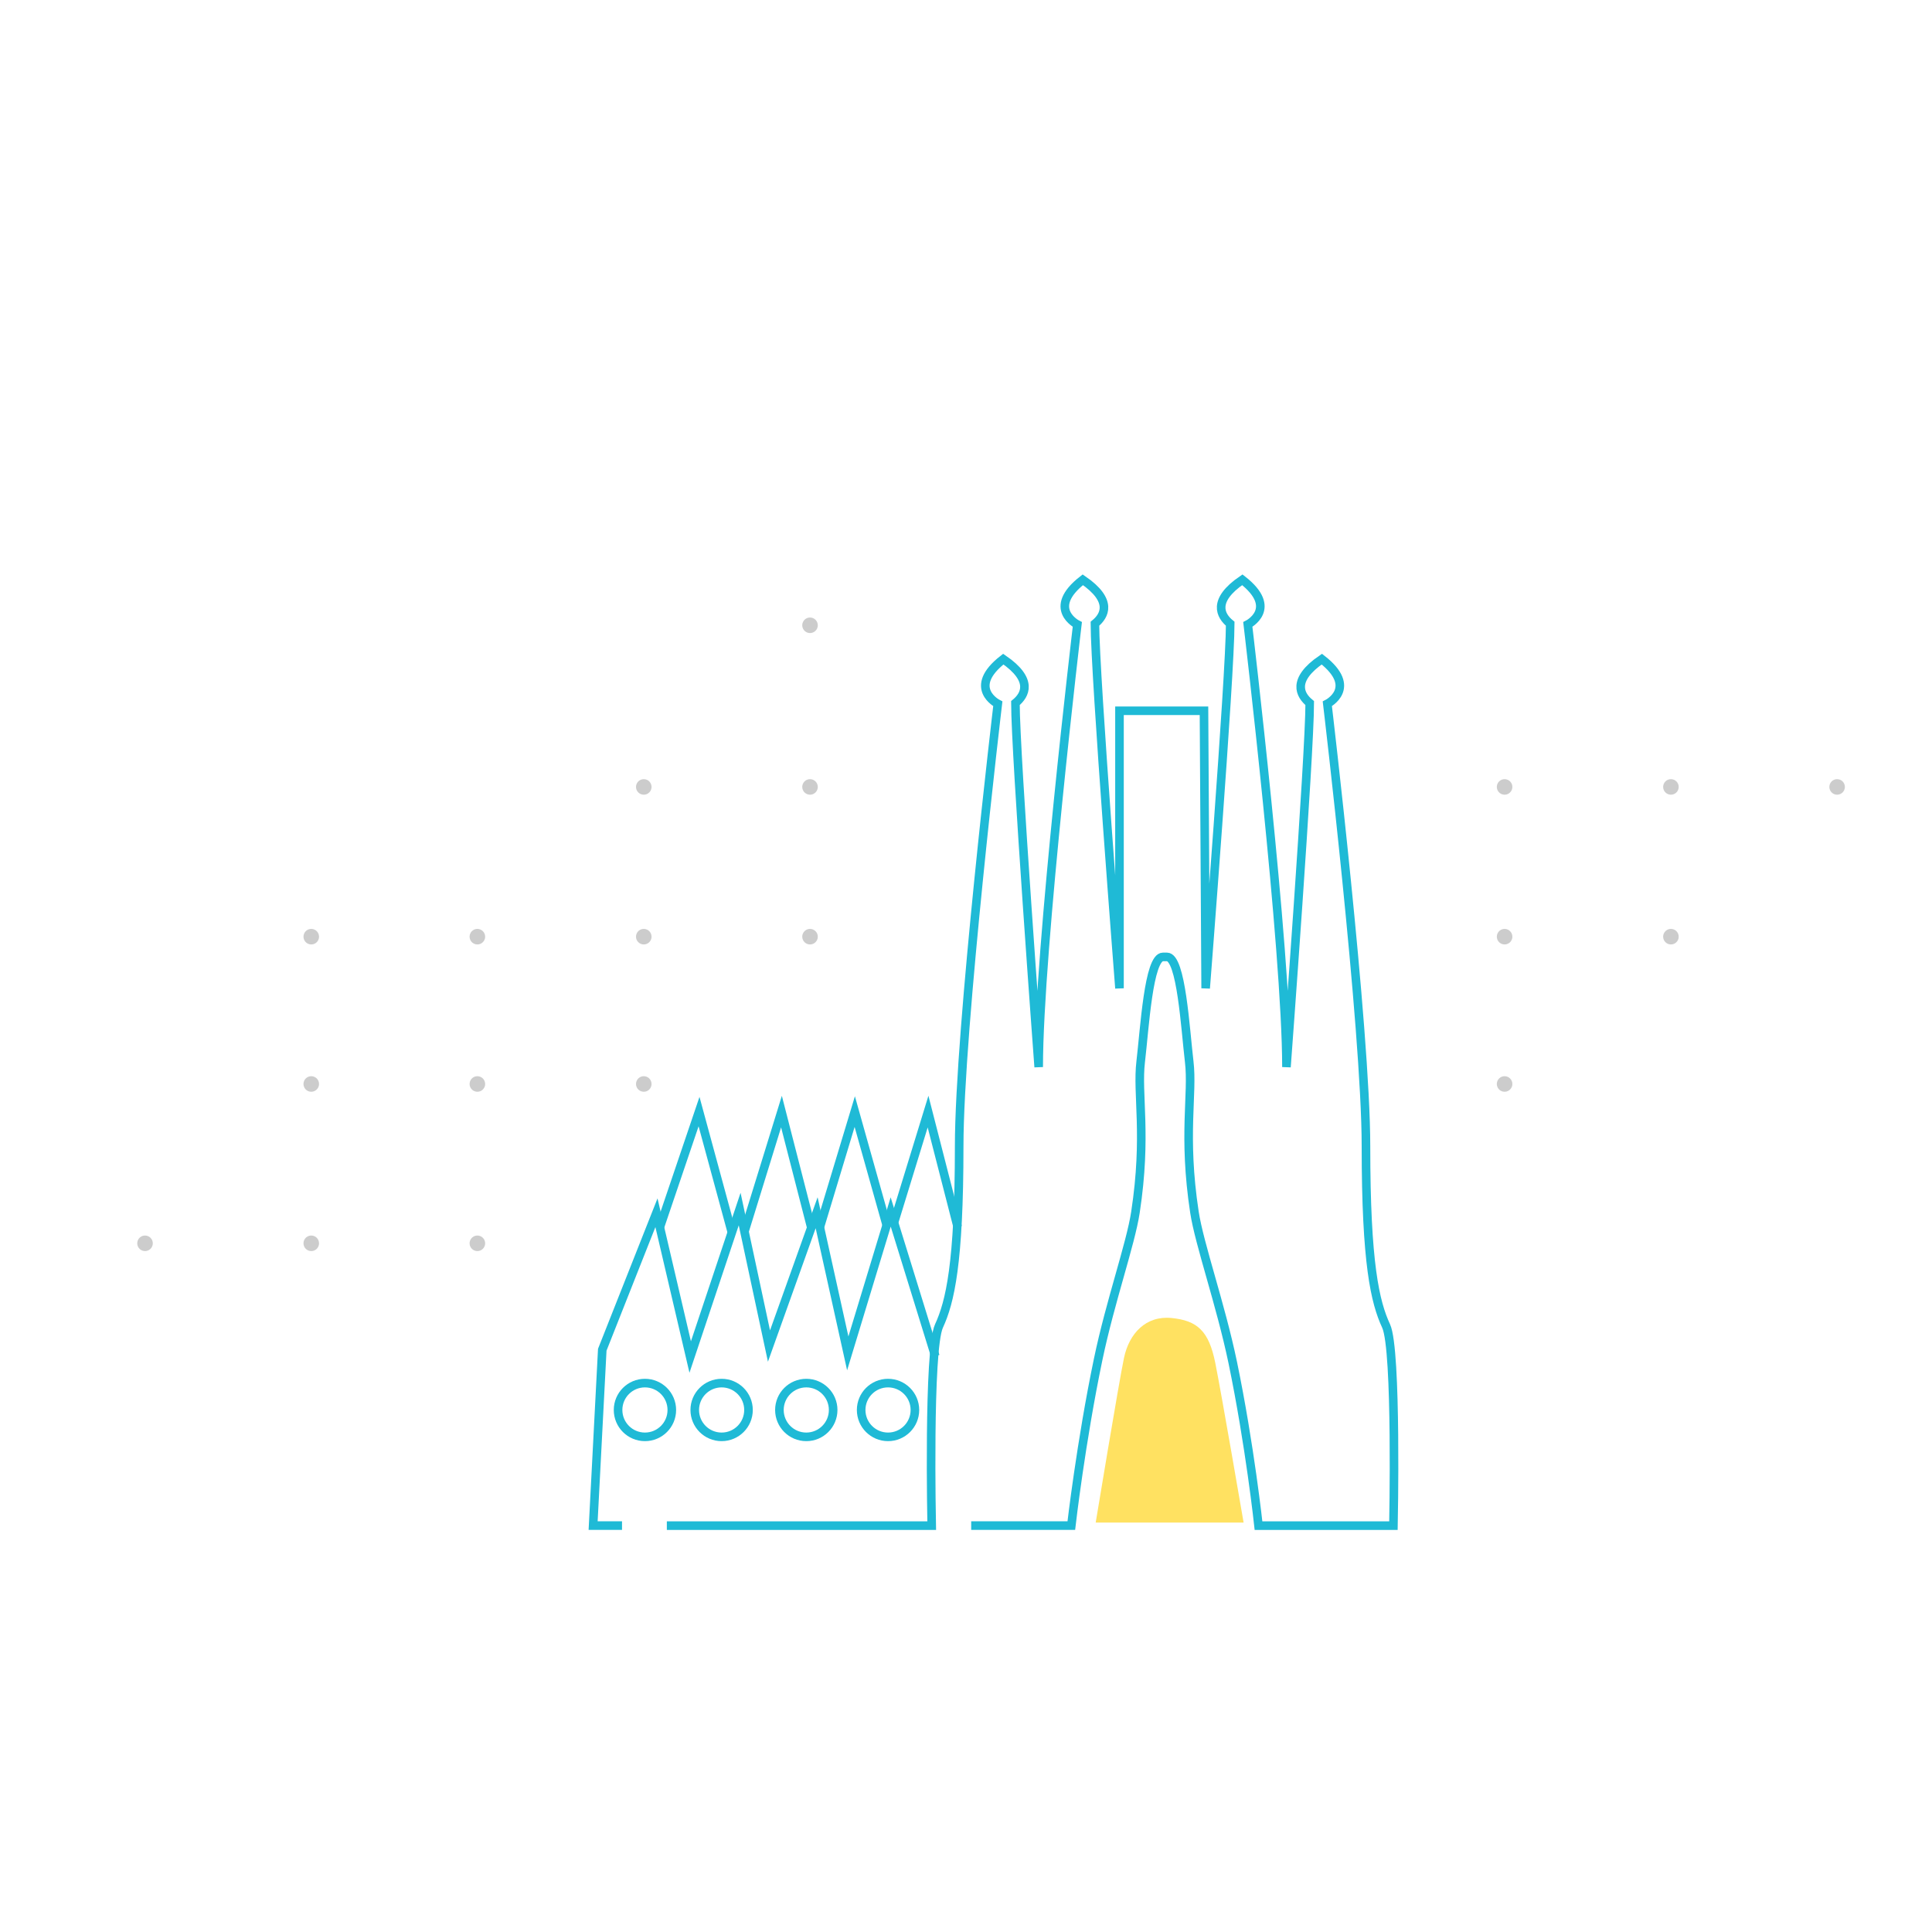
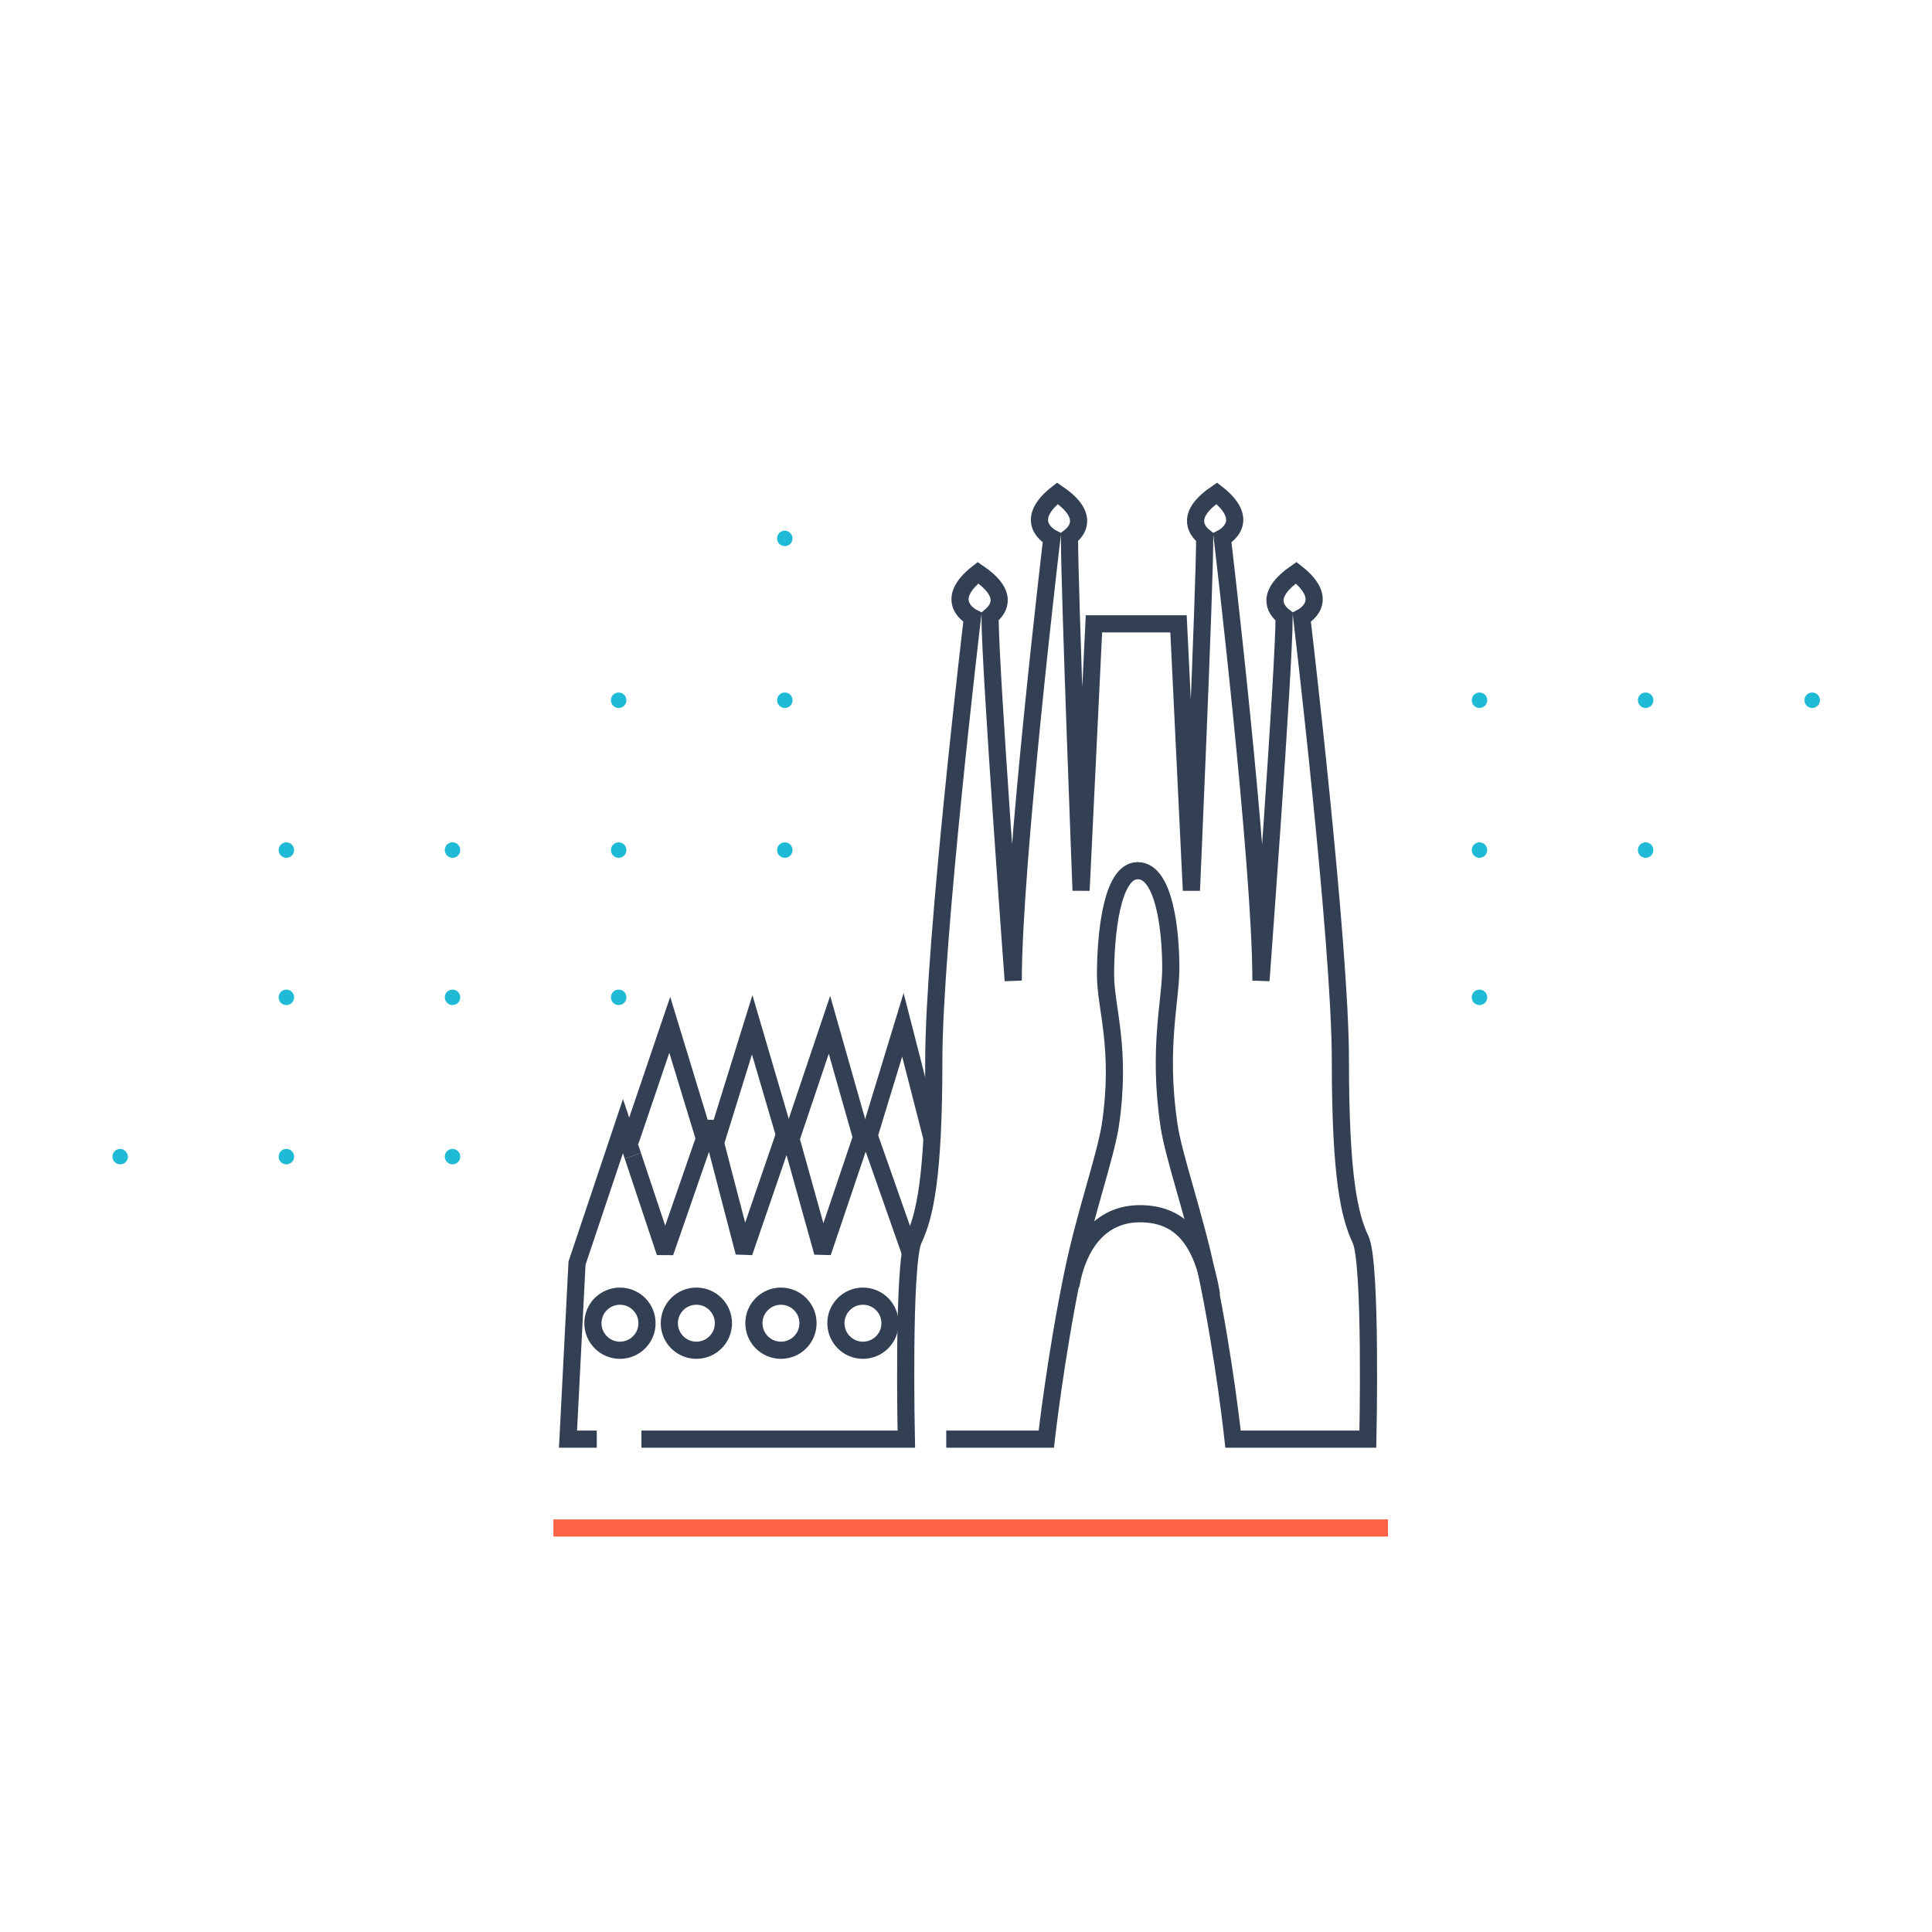
- <svg xmlns="http://www.w3.org/2000/svg" viewBox="0 0 450 450">
-   <defs>
-     <style>.a{fill:#ffe161;}.b,.c{fill:none;stroke:#1fbad6;stroke-miterlimit:10;stroke-width:2px;}.b{fill-rule:evenodd;}.d{fill:#ccc;}</style>
-   </defs>
-   <path class="a" d="M255.21,354.63h34.45s-5.09-29.66-6.59-37.15-4.19-9.89-10.18-10.49-9.89,3.6-11.09,9.29S255.21,354.63,255.21,354.63Z" />
-   <polyline class="b" points="217.85 315.88 207.46 282.29 197.46 315.23 190.21 282.47 179.11 313.52 172.28 281.61 160.76 316.08 152.9 282.47 140.28 314.38 138.15 355.34 144.88 355.34" />
-   <polyline class="b" points="153.66 285.94 162.82 258.91 170.48 287.1" />
-   <polyline class="b" points="173.38 286.89 182.02 258.91 188.93 285.79" />
-   <polyline class="b" points="190.94 285.9 199.09 258.91 206.5 285.27" />
-   <polyline class="b" points="208.21 284.81 216.16 258.91 223.06 285.79" />
-   <path class="b" d="M226.21,355.34h23.32s2.23-19.43,6.25-38.7c2.84-13.6,7.56-26.84,8.69-34.29,2.75-18,.31-27.44,1.22-35.07s1.83-24.4,5.19-24.4h.93c3.35,0,4.27,16.78,5.18,24.4s-1.52,17.08,1.22,35.07c1.13,7.42,6.09,21.43,8.92,35,4,19.32,6,38,6,38h31.43s.85-41-1.71-46.51-4.69-14.51-4.69-41.82-9-103.09-9-103.09,7.34-3.71-1.28-10.41c-7.09,4.85-5.09,8.39-2.82,10.24,0,11.95-5.42,84.78-5.42,84.78,0-27.31-9-103.09-9-103.09s7.34-3.71-1.28-10.41c-7.1,4.85-5.09,8.39-2.82,10.24,0,11.95-5.72,84.91-5.72,84.91l-.39-64.64H260.75v64.64s-5.72-73-5.72-84.91c2.27-1.85,4.27-5.39-2.82-10.24-8.62,6.7-1.28,10.41-1.28,10.41s-9,75.78-9,103.09c0,0-5.42-72.83-5.42-84.78,2.27-1.85,4.27-5.39-2.82-10.24-8.62,6.7-1.28,10.41-1.28,10.41s-9,75.78-9,103.09-2.14,36.27-4.7,41.82-1.7,46.51-1.7,46.51H155.32" />
-   <circle class="c" cx="150.22" cy="328.41" r="6.26" />
-   <circle class="c" cx="168.08" cy="328.41" r="6.26" />
-   <circle class="c" cx="187.8" cy="328.41" r="6.26" />
-   <circle class="c" cx="206.84" cy="328.41" r="6.26" />
-   <path class="d" d="M190.48,145.63a1.81,1.81,0,1,1-1.8-1.8A1.81,1.81,0,0,1,190.48,145.63Z" />
-   <path class="d" d="M74.31,252.47a1.81,1.81,0,1,1-1.8-1.8A1.81,1.81,0,0,1,74.31,252.47Z" />
-   <path class="d" d="M74.31,289.58a1.81,1.81,0,1,1-1.8-1.8A1.81,1.81,0,0,1,74.31,289.58Z" />
-   <path class="d" d="M151.76,183.29a1.81,1.81,0,1,1-1.8-1.81A1.81,1.81,0,0,1,151.76,183.29Z" />
-   <path class="d" d="M35.59,289.58a1.81,1.81,0,1,1-1.8-1.8A1.81,1.81,0,0,1,35.59,289.58Z" />
-   <path class="d" d="M190.48,183.29a1.81,1.81,0,1,1-1.8-1.81A1.81,1.81,0,0,1,190.48,183.29Z" />
-   <path class="d" d="M391,183.29a1.81,1.81,0,1,1-1.8-1.81A1.8,1.8,0,0,1,391,183.29Z" />
-   <path class="d" d="M429.71,183.29a1.81,1.81,0,1,1-1.81-1.81A1.81,1.81,0,0,1,429.71,183.29Z" />
-   <path class="d" d="M74.31,218.16a1.81,1.81,0,1,1-1.8-1.8A1.81,1.81,0,0,1,74.31,218.16Z" />
-   <path class="d" d="M113,218.16a1.81,1.81,0,1,1-1.81-1.8A1.81,1.81,0,0,1,113,218.16Z" />
-   <path class="d" d="M151.76,218.16a1.81,1.81,0,1,1-1.8-1.8A1.81,1.81,0,0,1,151.76,218.16Z" />
-   <path class="d" d="M190.48,218.16a1.81,1.81,0,1,1-1.8-1.8A1.81,1.81,0,0,1,190.48,218.16Z" />
-   <path class="d" d="M113,252.47a1.81,1.81,0,1,1-1.81-1.8A1.81,1.81,0,0,1,113,252.47Z" />
-   <path class="d" d="M151.76,252.47a1.81,1.81,0,1,1-1.8-1.8A1.81,1.81,0,0,1,151.76,252.47Z" />
-   <path class="d" d="M113,289.58a1.81,1.81,0,1,1-1.81-1.8A1.81,1.81,0,0,1,113,289.58Z" />
-   <path class="d" d="M352.26,183.29a1.81,1.81,0,1,1-1.8-1.81A1.81,1.81,0,0,1,352.26,183.29Z" />
-   <path class="d" d="M352.26,218.16a1.81,1.81,0,1,1-1.8-1.8A1.81,1.81,0,0,1,352.26,218.16Z" />
-   <path class="d" d="M391,218.16a1.81,1.81,0,1,1-1.8-1.8A1.8,1.8,0,0,1,391,218.16Z" />
-   <path class="d" d="M352.26,252.47a1.81,1.81,0,1,1-1.8-1.8A1.81,1.81,0,0,1,352.26,252.47Z" />
+ <svg xmlns="http://www.w3.org/2000/svg" version="1.1" id="Layer_1" x="0px" y="0px" viewBox="0 0 450 450" style="enable-background:new 0 0 450 450;" xml:space="preserve">
+   <style type="text/css">
+ 	.st0{fill:none;stroke:#FF6346;stroke-width:4;stroke-miterlimit:10;}
+ 	.st1{fill:none;stroke:#334054;stroke-width:4;stroke-miterlimit:10;}
+ 	.st2{fill:none;stroke:#334054;stroke-width:4;stroke-linejoin:bevel;}
+ 	.st3{fill:#1FBAD6;}
+ </style>
+   <line class="st0" x1="128.9" y1="355.9" x2="323.3" y2="355.9" />
+   <path class="st1" d="M282.2,301.7c-2.2-13.5-7.7-19-16.7-19c-8.7,0-14.3,6.5-16.1,16.8" />
+   <polyline class="st1" points="147.4,269.2 145.1,262.3 134.4,294.2 132.3,335.2 139,335.2 " />
+   <polyline class="st2" points="212,291.7 201.6,262.1 191.6,291.7 183.4,262.3 173.3,291.7 165.4,261.4 154.9,291.7 147.4,269.2 " />
+   <polyline class="st1" points="146.8,265.8 156,238.7 164.6,266.9 " />
+   <polyline class="st1" points="166.5,266.7 175.2,238.7 183.1,265.6 " />
+   <polyline class="st1" points="184.1,265.7 193.2,238.7 200.7,265.1 " />
+   <polyline class="st1" points="202.4,264.6 210.3,238.7 217.2,265.6 " />
+   <path class="st1" d="M220.4,335.2h23.3c0,0,2.2-19.4,6.2-38.7c2.8-13.6,7.5-26.8,8.7-34.3c2.7-18-1.1-27.4-1.1-35.1  c0-8.9,1.3-24.3,7.5-24.3s7.7,13.9,7.7,22.7c0,7.7-3.1,18.7-0.4,36.7c1.1,7.4,6.1,21.4,8.9,35c4,19.3,6,38,6,38h31.4  c0,0,0.9-41-1.7-46.5s-4.7-14.5-4.7-41.8s-9-103.1-9-103.1s7.3-3.7-1.3-10.4c-7.1,4.9-5.1,8.4-2.8,10.2c0,12-5.4,84.8-5.4,84.8  c0-27.3-9-103.1-9-103.1s7.3-3.7-1.3-10.4c-7.1,4.8-5.1,8.4-2.8,10.2c0,11.9-3.1,82.3-3.1,82.3l-3-62.1h-19.7l-3,62.1  c0,0-2.7-70.4-2.7-82.3c2.3-1.8,4.3-5.4-2.8-10.2c-8.6,6.7-1.3,10.4-1.3,10.4s-9,75.8-9,103.1c0,0-5.4-72.8-5.4-84.8  c2.3-1.9,4.3-5.4-2.8-10.2c-8.6,6.7-1.3,10.4-1.3,10.4s-9,75.8-9,103.1s-2.1,36.3-4.7,41.8s-1.7,46.5-1.7,46.5h-61.7" />
+   <circle class="st1" cx="144.4" cy="308.2" r="6.3" />
+   <circle class="st1" cx="162.2" cy="308.2" r="6.3" />
+   <circle class="st1" cx="181.9" cy="308.2" r="6.3" />
+   <circle class="st1" cx="201" cy="308.2" r="6.3" />
+   <path class="st3" d="M184.6,125.4c0,1-0.8,1.8-1.8,1.8s-1.8-0.8-1.8-1.8c0-1,0.8-1.8,1.8-1.8c0,0,0,0,0,0  C183.8,123.6,184.6,124.5,184.6,125.4z" />
+   <path class="st3" d="M68.5,232.3c0,1-0.8,1.8-1.8,1.8s-1.8-0.8-1.8-1.8c0-1,0.8-1.8,1.8-1.8c0,0,0,0,0,0  C67.7,230.5,68.5,231.3,68.5,232.3z" />
+   <path class="st3" d="M68.5,269.4c0,1-0.8,1.8-1.8,1.8c-1,0-1.8-0.8-1.8-1.8c0-1,0.8-1.8,1.8-1.8c0,0,0,0,0,0  C67.7,267.6,68.5,268.4,68.5,269.4z" />
+   <path class="st3" d="M145.9,163.1c0,1-0.8,1.8-1.8,1.8c-1,0-1.8-0.8-1.8-1.8s0.8-1.8,1.8-1.8c0,0,0,0,0,0  C145.1,161.3,145.9,162.1,145.9,163.1z" />
+   <path class="st3" d="M29.8,269.4c0,1-0.8,1.8-1.8,1.8c-1,0-1.8-0.8-1.8-1.8c0-1,0.8-1.8,1.8-1.8c0,0,0,0,0,0  C28.9,267.6,29.7,268.4,29.8,269.4z" />
+   <path class="st3" d="M184.6,163.1c0,1-0.8,1.8-1.8,1.8c-1,0-1.8-0.8-1.8-1.8s0.8-1.8,1.8-1.8c0,0,0,0,0,0  C183.8,161.3,184.6,162.1,184.6,163.1z" />
+   <path class="st3" d="M385.1,163.1c0,1-0.8,1.8-1.8,1.8c-1,0-1.8-0.8-1.8-1.8c0-1,0.8-1.8,1.8-1.8c0,0,0,0,0,0  C384.3,161.3,385.1,162.1,385.1,163.1z" />
+   <path class="st3" d="M423.9,163.1c0,1-0.8,1.8-1.8,1.8c-1,0-1.8-0.8-1.8-1.8c0-1,0.8-1.8,1.8-1.8c0,0,0,0,0,0  C423.1,161.3,423.9,162.1,423.9,163.1z" />
+   <path class="st3" d="M68.5,198c0,1-0.8,1.8-1.8,1.8s-1.8-0.8-1.8-1.8c0-1,0.8-1.8,1.8-1.8c0,0,0,0,0,0C67.7,196.2,68.5,197,68.5,198  L68.5,198z" />
+   <path class="st3" d="M107.2,198c0,1-0.8,1.8-1.8,1.8s-1.8-0.8-1.8-1.8c0-1,0.8-1.8,1.8-1.8c0,0,0,0,0,0  C106.4,196.2,107.2,197,107.2,198L107.2,198z" />
+   <path class="st3" d="M145.9,198c0,1-0.8,1.8-1.8,1.8c-1,0-1.8-0.8-1.8-1.8s0.8-1.8,1.8-1.8c0,0,0,0,0,0  C145.1,196.2,145.9,197,145.9,198C145.9,198,145.9,198,145.9,198z" />
+   <path class="st3" d="M184.6,198c0,1-0.8,1.8-1.8,1.8c-1,0-1.8-0.8-1.8-1.8s0.8-1.8,1.8-1.8c0,0,0,0,0,0  C183.8,196.2,184.6,197,184.6,198C184.6,198,184.6,198,184.6,198z" />
+   <path class="st3" d="M107.2,232.3c0,1-0.8,1.8-1.8,1.8s-1.8-0.8-1.8-1.8c0-1,0.8-1.8,1.8-1.8c0,0,0,0,0,0  C106.4,230.5,107.2,231.3,107.2,232.3z" />
+   <path class="st3" d="M145.9,232.3c0,1-0.8,1.8-1.8,1.8c-1,0-1.8-0.8-1.8-1.8s0.8-1.8,1.8-1.8c0,0,0,0,0,0  C145.1,230.5,145.9,231.3,145.9,232.3z" />
+   <path class="st3" d="M107.2,269.4c0,1-0.8,1.8-1.8,1.8c-1,0-1.8-0.8-1.8-1.8c0-1,0.8-1.8,1.8-1.8c0,0,0,0,0,0  C106.4,267.6,107.2,268.4,107.2,269.4z" />
+   <path class="st3" d="M346.4,163.1c0,1-0.8,1.8-1.8,1.8c-1,0-1.8-0.8-1.8-1.8s0.8-1.8,1.8-1.8c0,0,0,0,0,0  C345.6,161.3,346.4,162.1,346.4,163.1z" />
+   <path class="st3" d="M346.4,198c0,1-0.8,1.8-1.8,1.8c-1,0-1.8-0.8-1.8-1.8s0.8-1.8,1.8-1.8c0,0,0,0,0,0  C345.6,196.2,346.4,197,346.4,198C346.4,198,346.4,198,346.4,198z" />
+   <path class="st3" d="M385.1,198c0,1-0.8,1.8-1.8,1.8c-1,0-1.8-0.8-1.8-1.8c0-1,0.8-1.8,1.8-1.8c0,0,0,0,0,0  C384.3,196.2,385.1,197,385.1,198z" />
+   <path class="st3" d="M346.4,232.3c0,1-0.8,1.8-1.8,1.8c-1,0-1.8-0.8-1.8-1.8s0.8-1.8,1.8-1.8c0,0,0,0,0,0  C345.6,230.5,346.4,231.3,346.4,232.3z" />
</svg>
